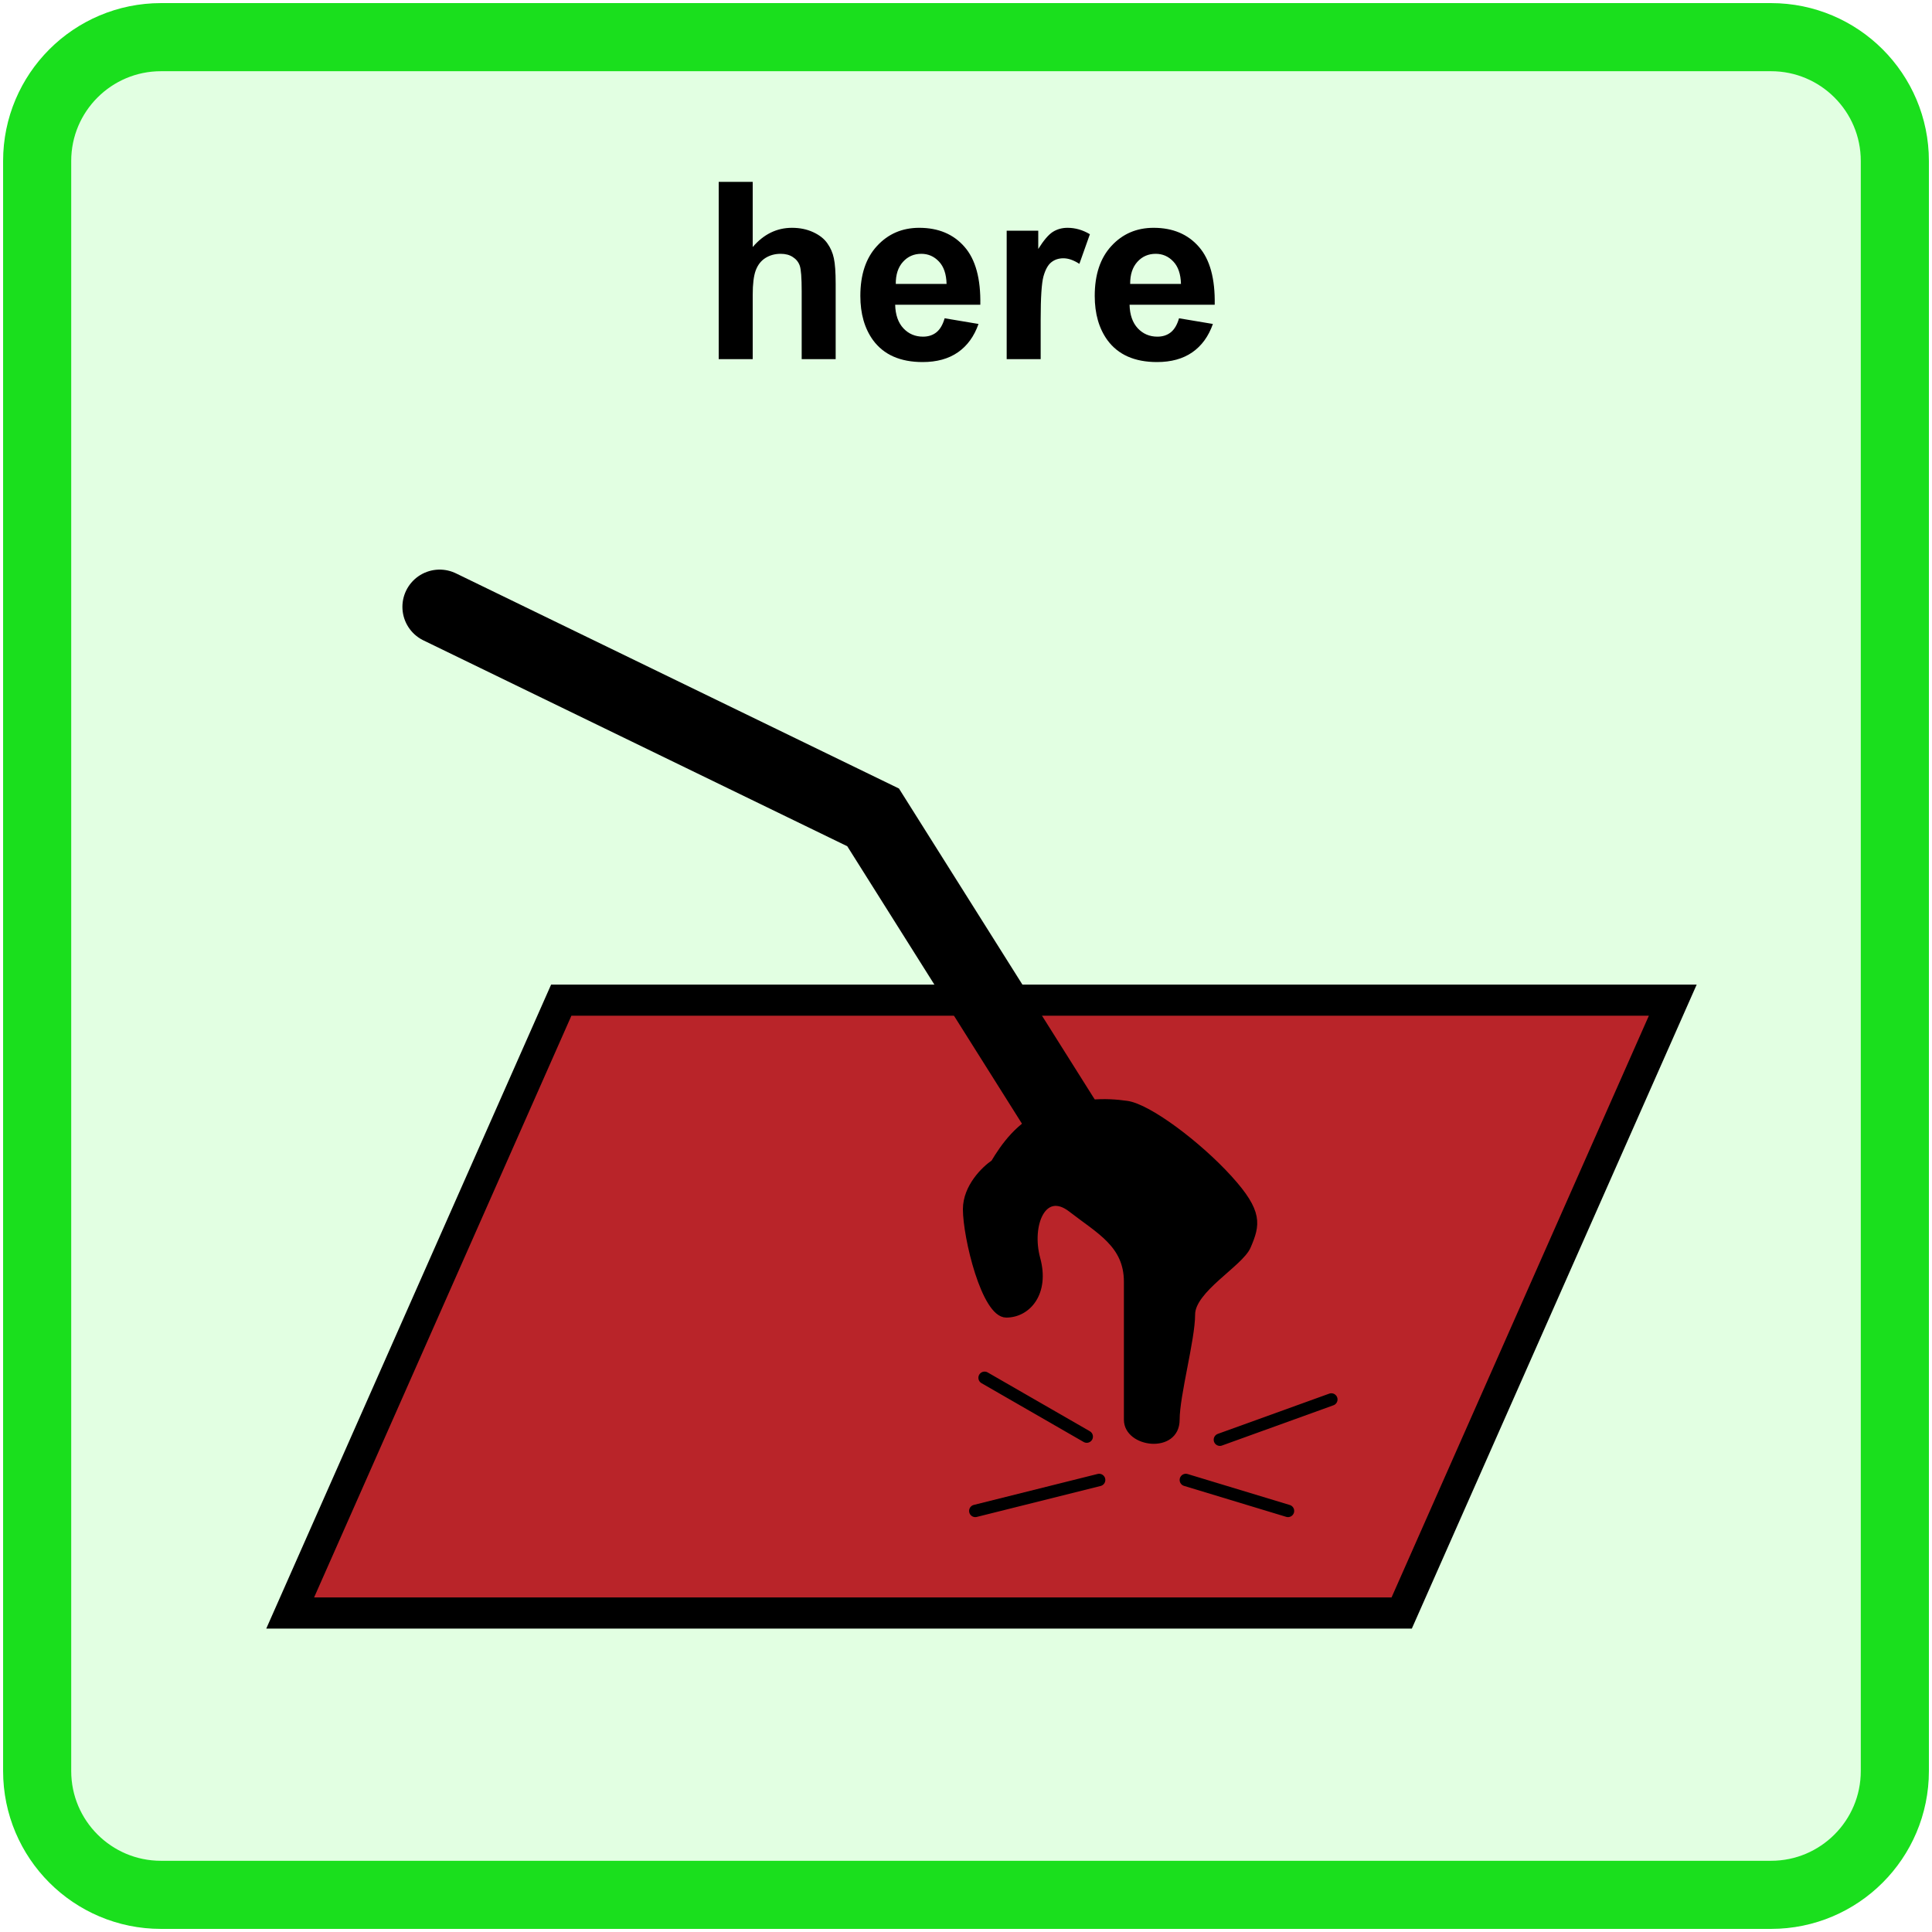
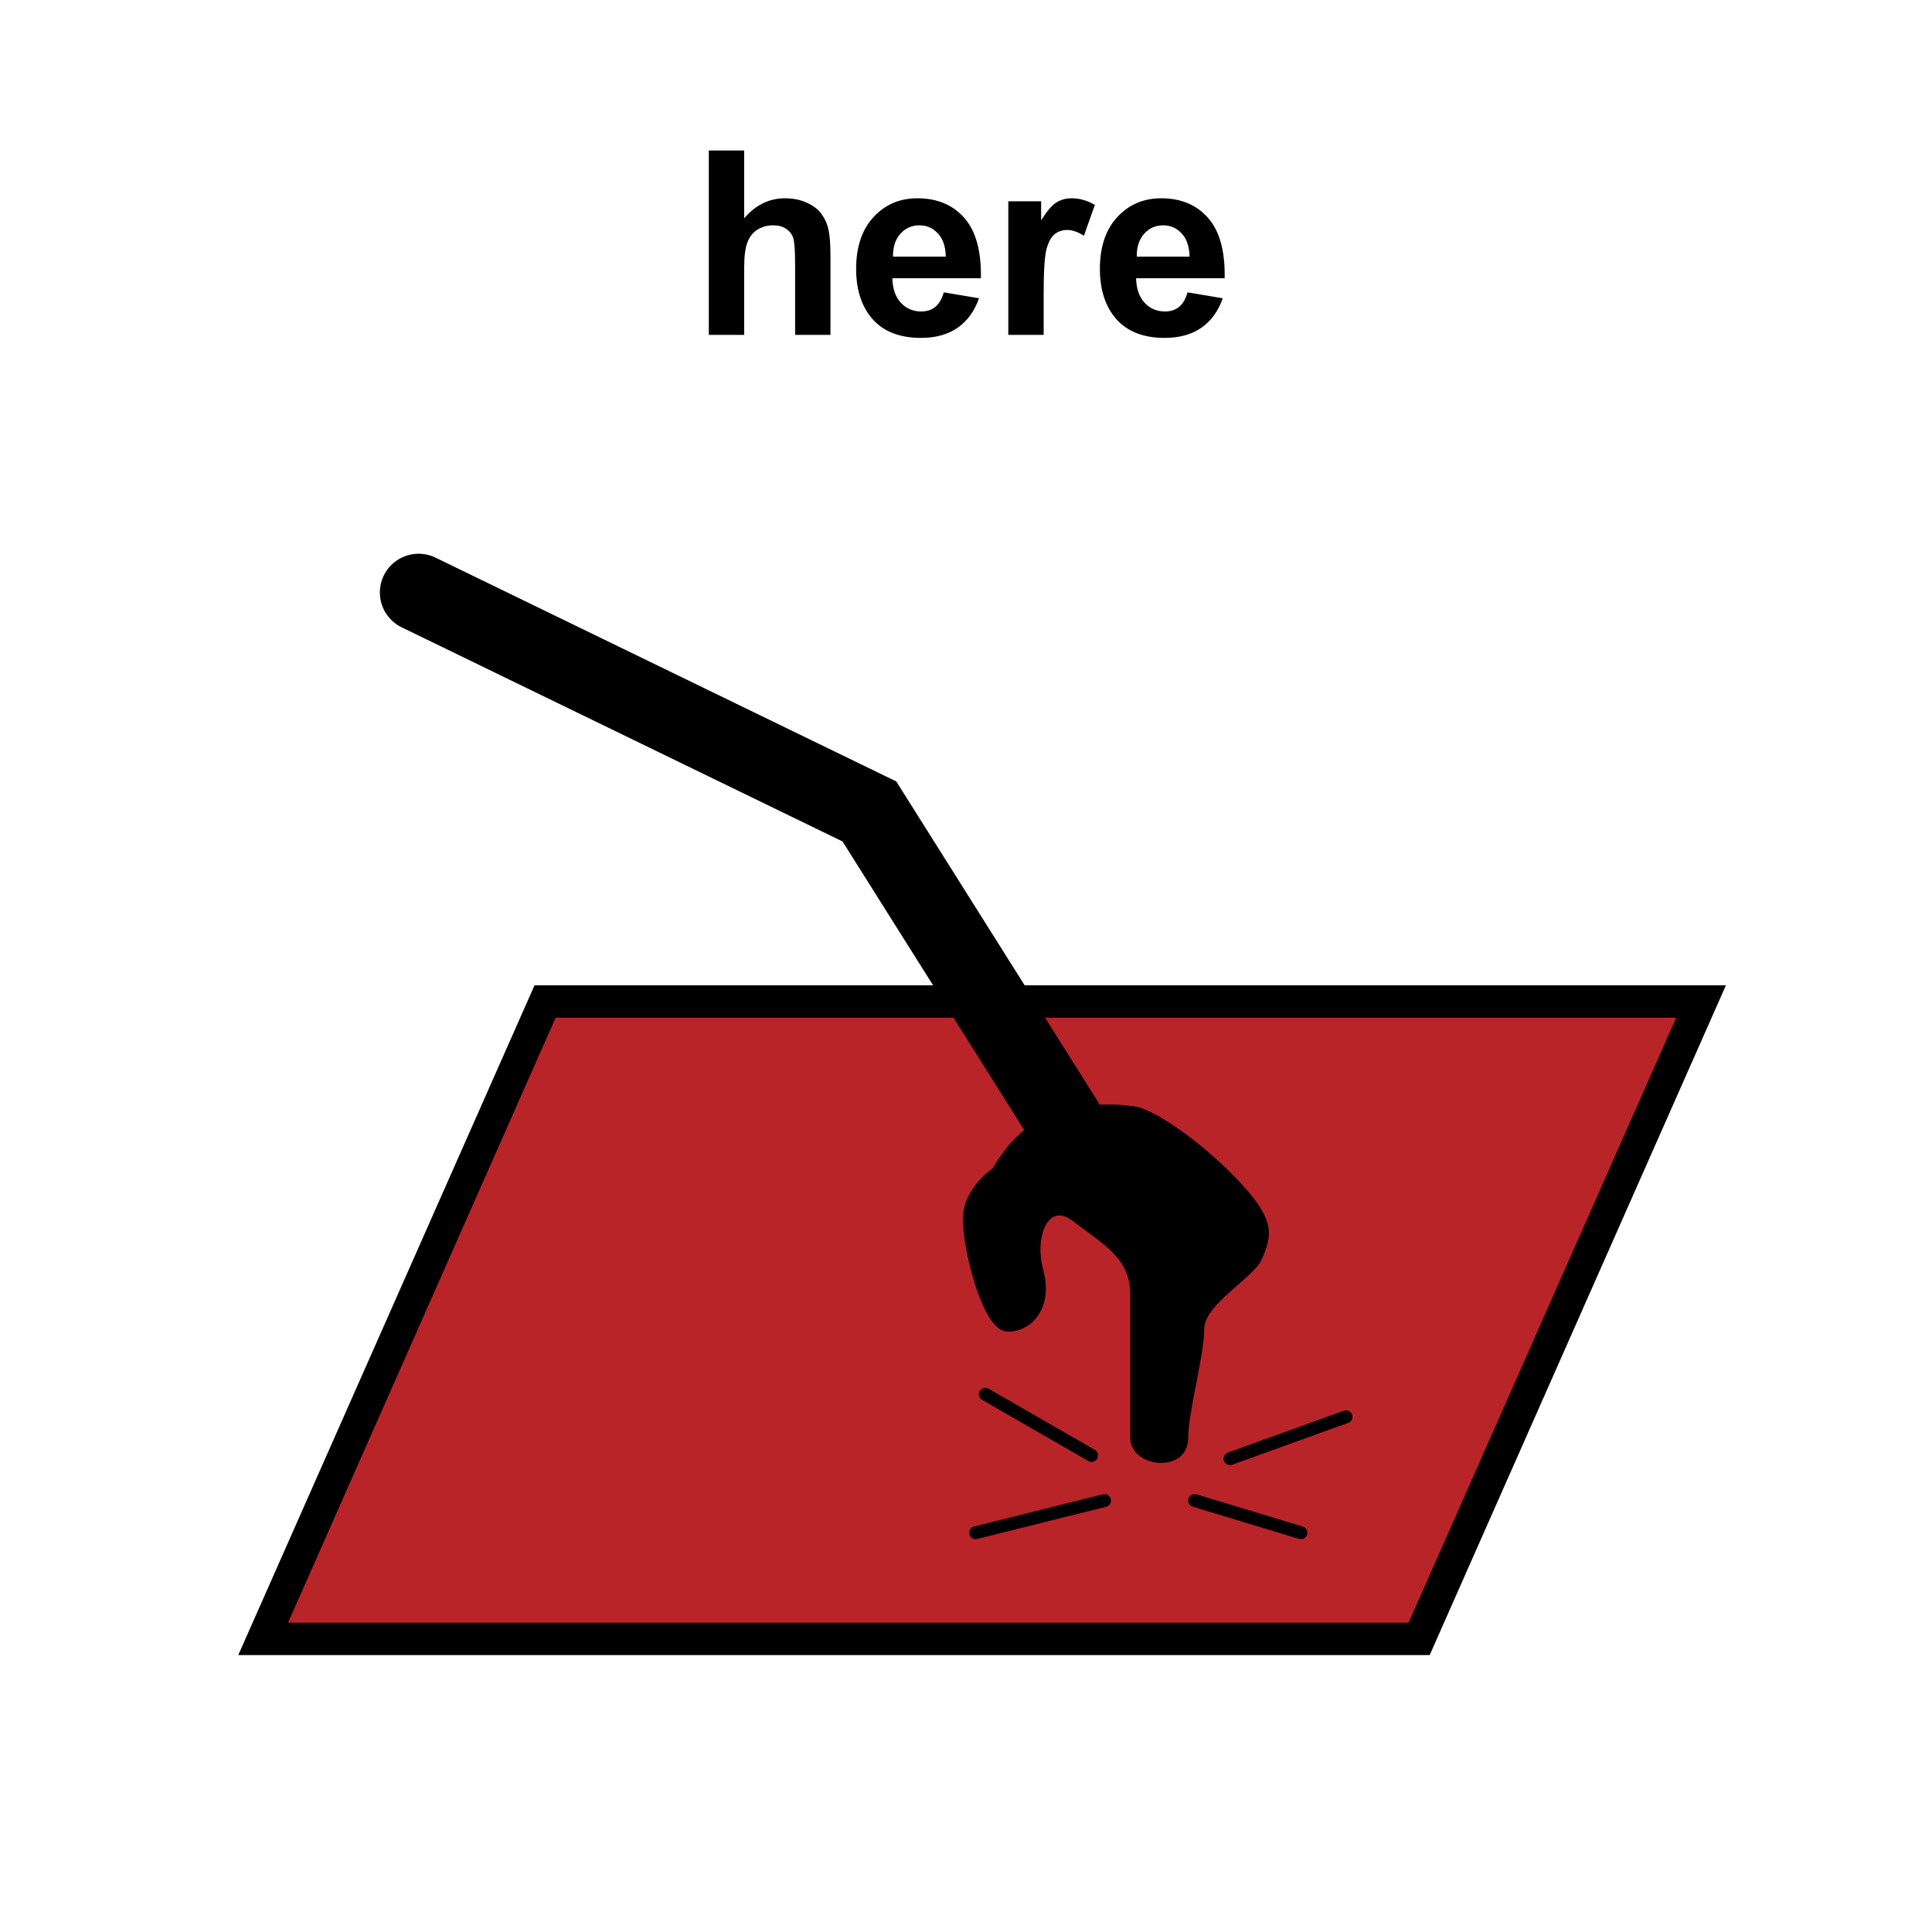
- <svg xmlns="http://www.w3.org/2000/svg" width="312" height="312" viewBox="0 0 312 312" fill="none">
-   <rect x="6" y="6" width="300" height="300" rx="20" fill="#E2FFE2" />
-   <rect x="6" y="6" width="300" height="300" rx="20" stroke="#1ADF1D" stroke-width="11" />
-   <path d="M121.555 29.367V39.895C123.326 37.824 125.441 36.789 127.902 36.789C129.165 36.789 130.305 37.023 131.32 37.492C132.336 37.961 133.098 38.56 133.605 39.289C134.126 40.018 134.478 40.825 134.66 41.711C134.855 42.596 134.953 43.97 134.953 45.832V58H129.465V47.043C129.465 44.868 129.361 43.488 129.152 42.902C128.944 42.316 128.573 41.854 128.039 41.516C127.518 41.164 126.861 40.988 126.066 40.988C125.155 40.988 124.341 41.21 123.625 41.652C122.909 42.095 122.382 42.766 122.043 43.664C121.717 44.55 121.555 45.865 121.555 47.609V58H116.066V29.367H121.555ZM152.551 51.398L158.02 52.316C157.316 54.322 156.203 55.852 154.68 56.906C153.169 57.948 151.275 58.469 148.996 58.469C145.389 58.469 142.72 57.29 140.988 54.934C139.621 53.046 138.938 50.663 138.938 47.785C138.938 44.348 139.836 41.659 141.633 39.719C143.43 37.766 145.702 36.789 148.449 36.789C151.535 36.789 153.97 37.811 155.754 39.855C157.538 41.887 158.391 45.005 158.312 49.211H144.562C144.602 50.839 145.044 52.108 145.891 53.02C146.737 53.918 147.792 54.367 149.055 54.367C149.914 54.367 150.637 54.133 151.223 53.664C151.809 53.195 152.251 52.44 152.551 51.398ZM152.863 45.852C152.824 44.263 152.414 43.059 151.633 42.238C150.852 41.405 149.901 40.988 148.781 40.988C147.583 40.988 146.594 41.425 145.812 42.297C145.031 43.169 144.647 44.354 144.66 45.852H152.863ZM168.059 58H162.57V37.258H167.668V40.207C168.54 38.814 169.322 37.896 170.012 37.453C170.715 37.01 171.509 36.789 172.395 36.789C173.645 36.789 174.849 37.134 176.008 37.824L174.309 42.609C173.384 42.01 172.525 41.711 171.73 41.711C170.962 41.711 170.311 41.926 169.777 42.355C169.243 42.772 168.82 43.534 168.508 44.641C168.208 45.747 168.059 48.065 168.059 51.594V58ZM190.402 51.398L195.871 52.316C195.168 54.322 194.055 55.852 192.531 56.906C191.021 57.948 189.126 58.469 186.848 58.469C183.241 58.469 180.572 57.29 178.84 54.934C177.473 53.046 176.789 50.663 176.789 47.785C176.789 44.348 177.688 41.659 179.484 39.719C181.281 37.766 183.553 36.789 186.301 36.789C189.387 36.789 191.822 37.811 193.605 39.855C195.389 41.887 196.242 45.005 196.164 49.211H182.414C182.453 50.839 182.896 52.108 183.742 53.02C184.589 53.918 185.643 54.367 186.906 54.367C187.766 54.367 188.488 54.133 189.074 53.664C189.66 53.195 190.103 52.44 190.402 51.398ZM190.715 45.852C190.676 44.263 190.266 43.059 189.484 42.238C188.703 41.405 187.753 40.988 186.633 40.988C185.435 40.988 184.445 41.425 183.664 42.297C182.883 43.169 182.499 44.354 182.512 45.852H190.715Z" fill="black" />
-   <path d="M46.862 260.485L90.638 161.515H270.138L226.362 260.485H46.862Z" fill="#B92429" stroke="black" stroke-width="5.03" />
-   <path d="M71 98L141 132L175 186" stroke="black" stroke-width="12.03" stroke-linecap="round" />
-   <path d="M156 195.278C156 191.678 159 188.778 160.5 187.778C162 185.278 164.6 181.378 169 179.778C174.5 177.778 178.5 177.778 182 178.278C185.5 178.778 193.5 184.778 198.5 190.278C203.5 195.778 203 197.778 201.5 201.278C200.3 204.078 192.5 208.278 192.5 212.278C192.5 216.278 190 225.278 190 229.278C190 234.278 182 233.278 182 229.278V207C182 201 177.5 198.778 173 195.278C168.5 191.778 166 197.778 167.5 203.278C169 208.778 166 212.278 162.5 212.278C159 212.278 156 199.778 156 195.278Z" fill="black" stroke="black" stroke-linecap="round" />
-   <path d="M197 232.5L215 226M175.5 232L159 222.5M191.5 239L208 244M177.5 239L157.5 244" stroke="black" stroke-width="2" stroke-linecap="round" />
+ <svg xmlns="http://www.w3.org/2000/svg" width="300" height="300" viewBox="0 0 300 300" fill="none">
+   <path d="M115.555 23.367V33.895C117.326 31.824 119.441 30.789 121.902 30.789C123.165 30.789 124.305 31.023 125.32 31.492C126.336 31.961 127.098 32.56 127.605 33.289C128.126 34.018 128.478 34.825 128.66 35.711C128.855 36.596 128.953 37.97 128.953 39.832V52H123.465V41.043C123.465 38.868 123.361 37.488 123.152 36.902C122.944 36.316 122.573 35.854 122.039 35.516C121.518 35.164 120.861 34.988 120.066 34.988C119.155 34.988 118.341 35.21 117.625 35.652C116.909 36.095 116.382 36.766 116.043 37.664C115.717 38.55 115.555 39.865 115.555 41.609V52H110.066V23.367H115.555ZM146.551 45.398L152.02 46.316C151.316 48.322 150.203 49.852 148.68 50.906C147.169 51.948 145.275 52.469 142.996 52.469C139.389 52.469 136.72 51.29 134.988 48.934C133.621 47.046 132.938 44.663 132.938 41.785C132.938 38.348 133.836 35.659 135.633 33.719C137.43 31.766 139.702 30.789 142.449 30.789C145.535 30.789 147.97 31.811 149.754 33.855C151.538 35.887 152.391 39.005 152.312 43.211H138.562C138.602 44.839 139.044 46.108 139.891 47.02C140.737 47.918 141.792 48.367 143.055 48.367C143.914 48.367 144.637 48.133 145.223 47.664C145.809 47.195 146.251 46.44 146.551 45.398ZM146.863 39.852C146.824 38.263 146.414 37.059 145.633 36.238C144.852 35.405 143.901 34.988 142.781 34.988C141.583 34.988 140.594 35.425 139.812 36.297C139.031 37.169 138.647 38.354 138.66 39.852H146.863ZM162.059 52H156.57V31.258H161.668V34.207C162.54 32.814 163.322 31.896 164.012 31.453C164.715 31.01 165.509 30.789 166.395 30.789C167.645 30.789 168.849 31.134 170.008 31.824L168.309 36.609C167.384 36.01 166.525 35.711 165.73 35.711C164.962 35.711 164.311 35.926 163.777 36.355C163.243 36.772 162.82 37.534 162.508 38.641C162.208 39.747 162.059 42.065 162.059 45.594V52ZM184.402 45.398L189.871 46.316C189.168 48.322 188.055 49.852 186.531 50.906C185.021 51.948 183.126 52.469 180.848 52.469C177.241 52.469 174.572 51.29 172.84 48.934C171.473 47.046 170.789 44.663 170.789 41.785C170.789 38.348 171.688 35.659 173.484 33.719C175.281 31.766 177.553 30.789 180.301 30.789C183.387 30.789 185.822 31.811 187.605 33.855C189.389 35.887 190.242 39.005 190.164 43.211H176.414C176.453 44.839 176.896 46.108 177.742 47.02C178.589 47.918 179.643 48.367 180.906 48.367C181.766 48.367 182.488 48.133 183.074 47.664C183.66 47.195 184.103 46.44 184.402 45.398ZM184.715 39.852C184.676 38.263 184.266 37.059 183.484 36.238C182.703 35.405 181.753 34.988 180.633 34.988C179.435 34.988 178.445 35.425 177.664 36.297C176.883 37.169 176.499 38.354 176.512 39.852H184.715Z" fill="black" />
+   <path d="M264.138 155.515L220.362 254.485H40.862L84.638 155.515H264.138Z" fill="#B92429" stroke="black" stroke-width="5.03" />
+   <path d="M65 92L135 126L169 180" stroke="black" stroke-width="12.03" stroke-linecap="round" />
+   <path d="M150 189.278C150 185.678 153 182.778 154.5 181.778C156 179.278 158.6 175.378 163 173.778C168.5 171.778 172.5 171.778 176 172.278C179.5 172.778 187.5 178.778 192.5 184.278C197.5 189.778 197 191.778 195.5 195.278C194.3 198.078 186.5 202.278 186.5 206.278C186.5 210.278 184 219.278 184 223.278C184 228.278 176 227.278 176 223.278V201C176 195 171.5 192.778 167 189.278C162.5 185.778 160 191.778 161.5 197.278C163 202.778 160 206.278 156.5 206.278C153 206.278 150 193.778 150 189.278Z" fill="black" stroke="black" stroke-linecap="round" />
+   <path d="M191 226.5L209 220M169.5 226L153 216.5M185.5 233L202 238M171.5 233L151.5 238" stroke="black" stroke-width="2" stroke-linecap="round" />
</svg>
